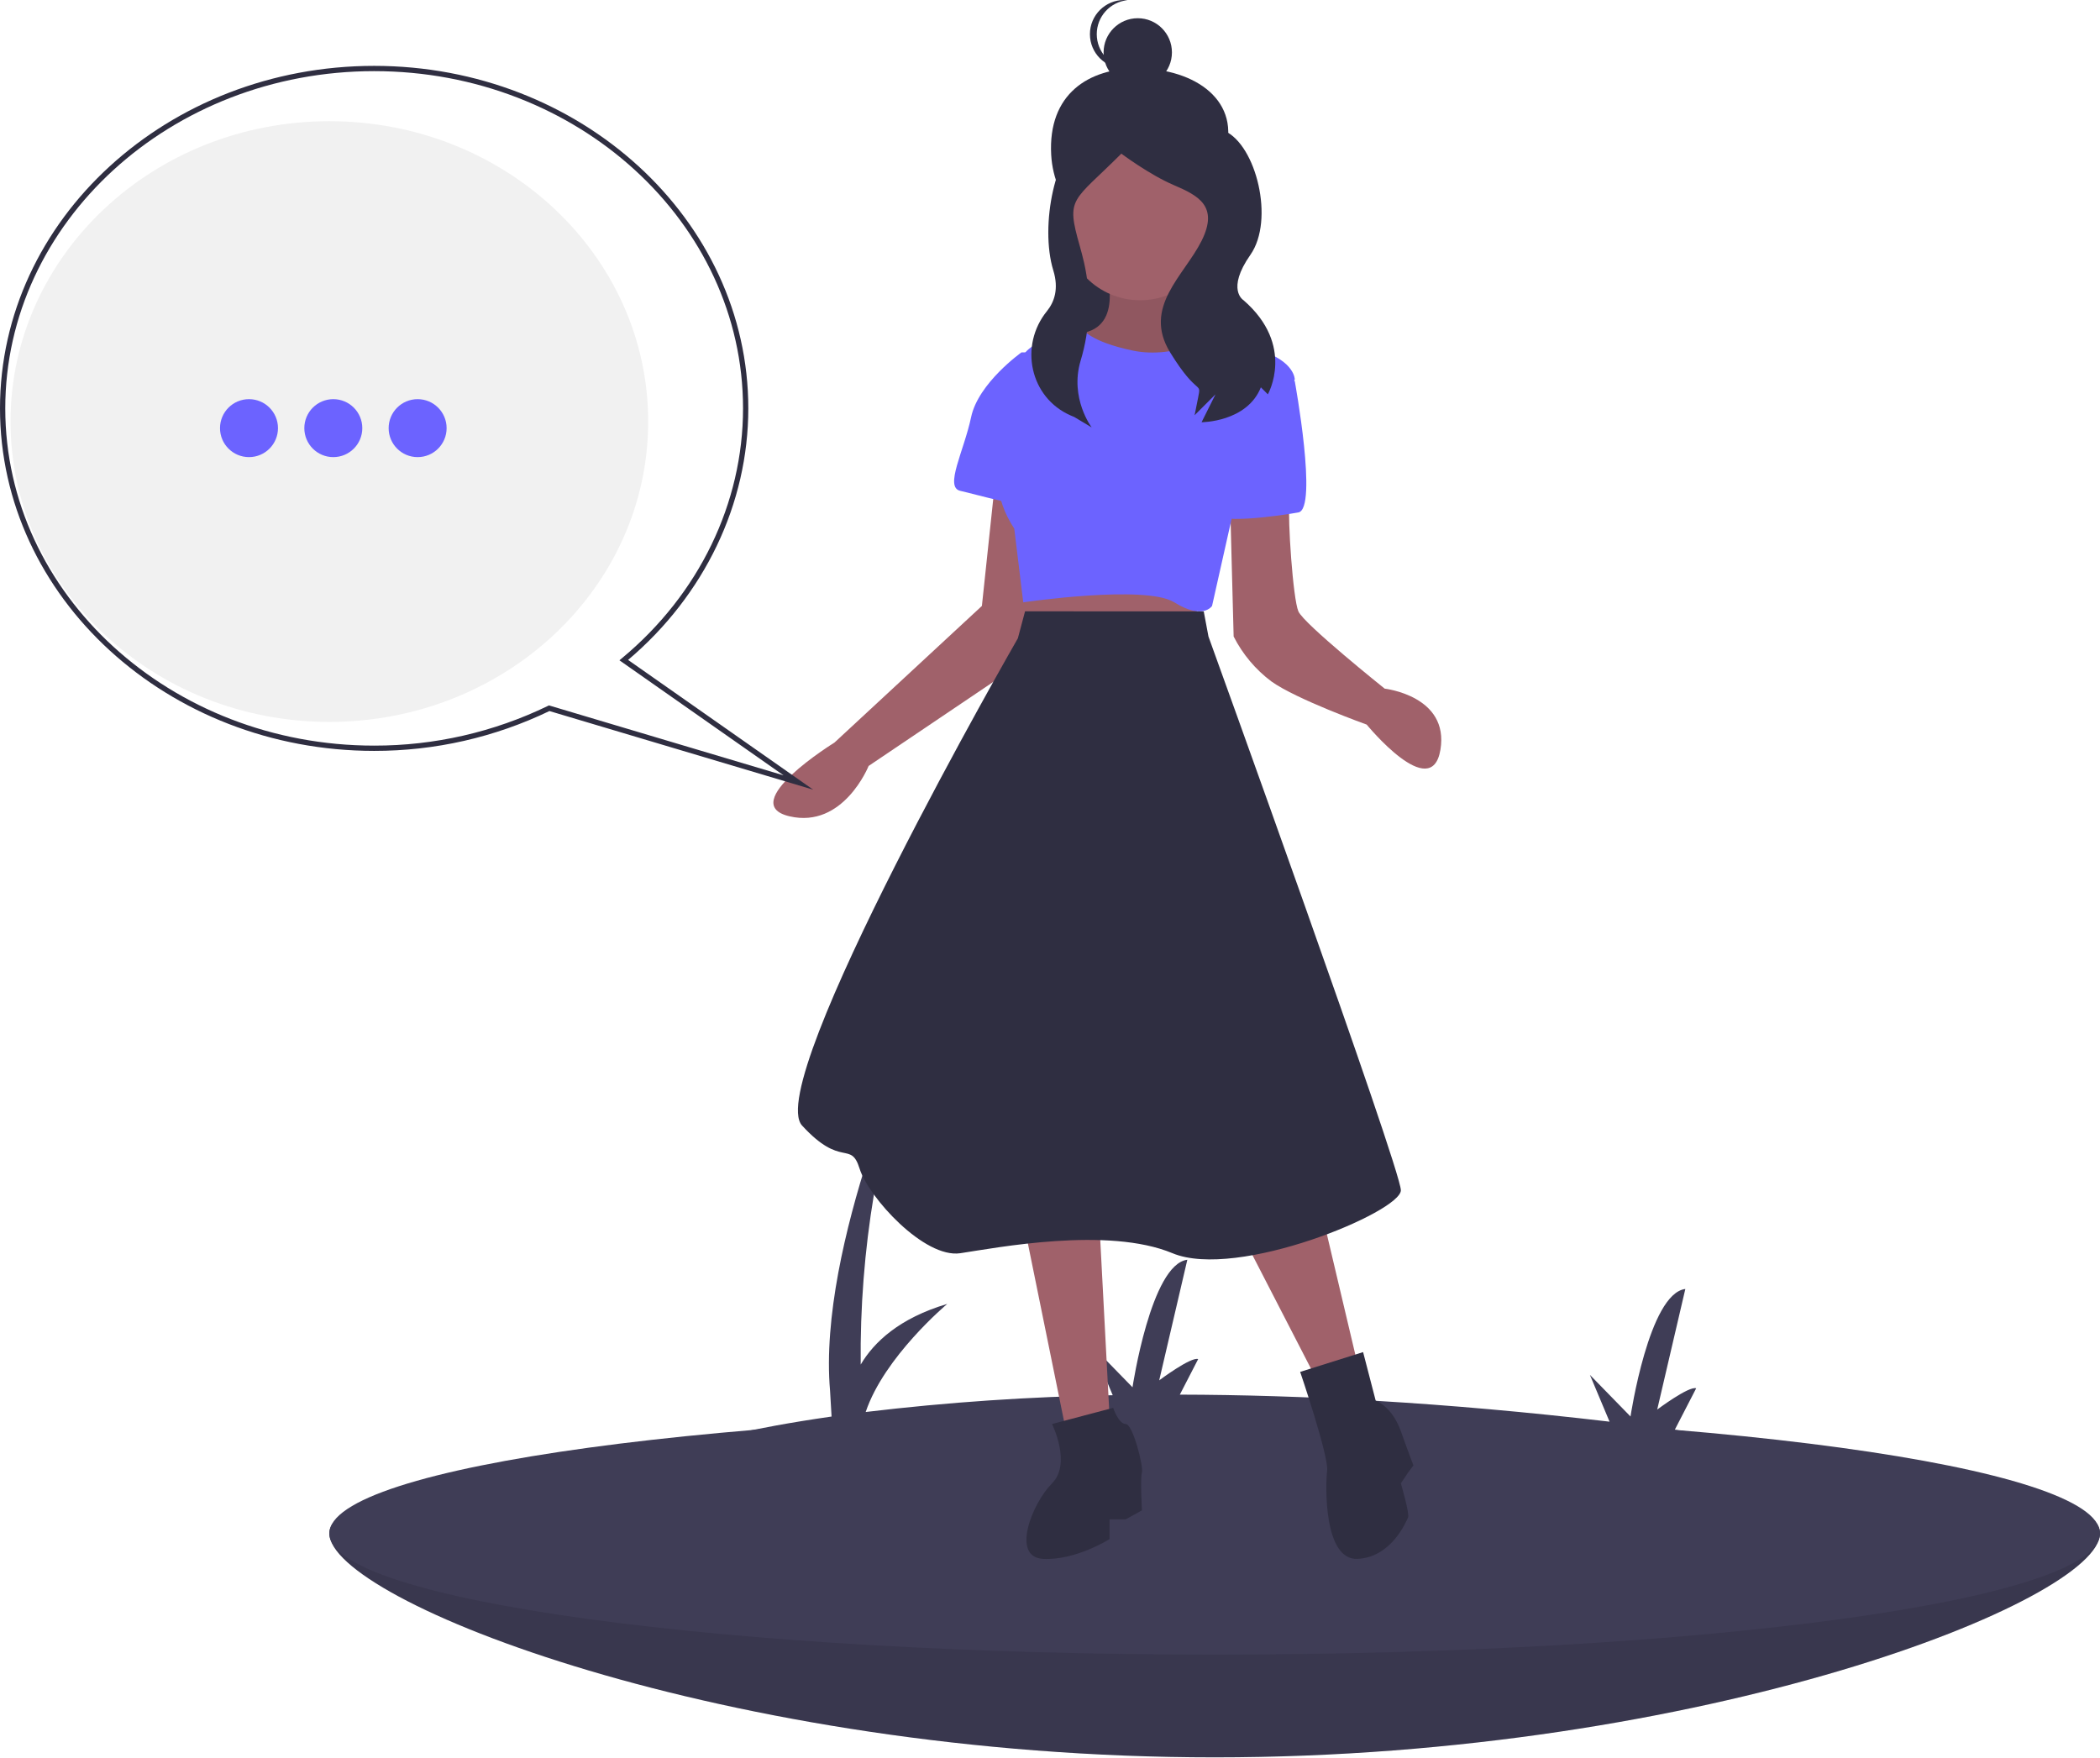
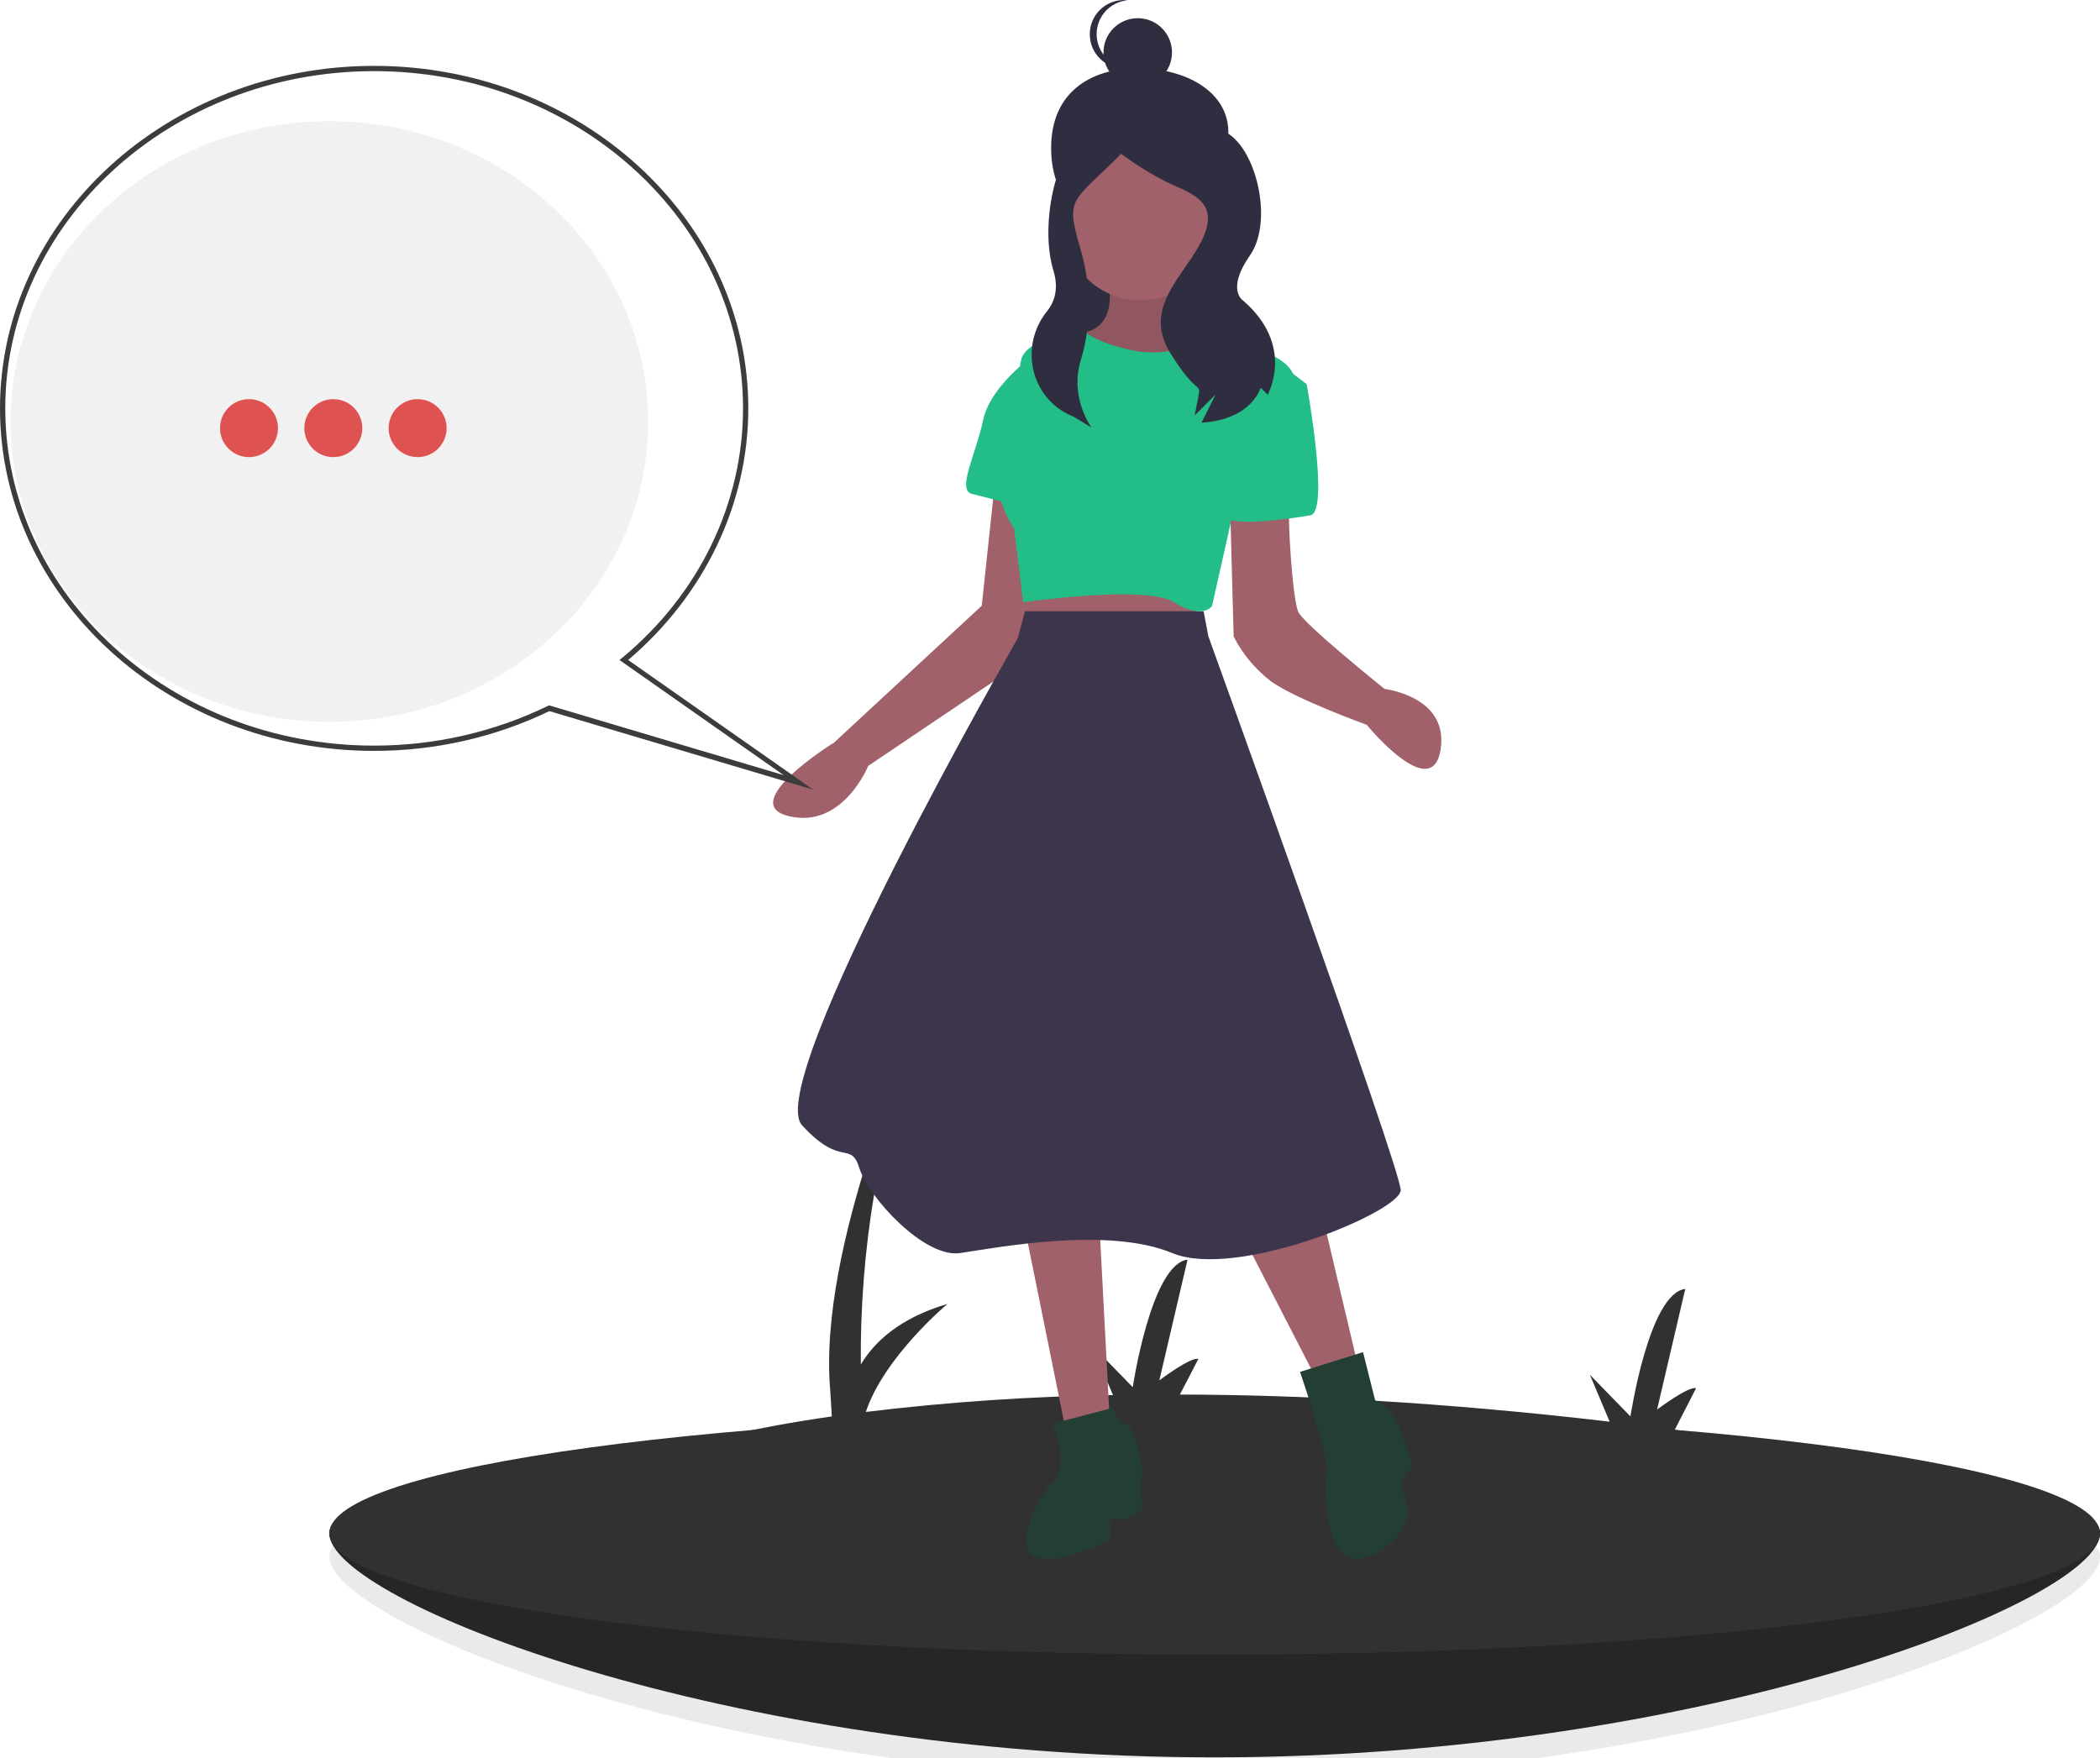
- <svg xmlns="http://www.w3.org/2000/svg" id="acaf7998-b12f-450b-972e-34e26f1defdd" data-name="Layer 1" width="797" height="667" viewBox="0 0 797 667">
-   <ellipse cx="125" cy="160" rx="121" ry="114" fill="#f1f1f1" />
-   <path d="M901.389,668.92q-33.42-5.662-64.281-9.725l8.133-15.769c-2.743-.953-14.792,8.078-14.792,8.078l10.674-45.775c-13.793,1.663-20.806,48.402-20.806,48.402l-15.411-15.802,7.461,17.766c-62.968-7.415-117.349-10.165-163.09-10.264l6.961-13.497c-2.743-.953-14.792,8.078-14.792,8.078l10.674-45.775c-13.793,1.663-20.806,48.402-20.806,48.402l-15.411-15.802,7.902,18.817a916.12,916.12,0,0,0-93.754,6.368c7.041-21.026,30.96-41.023,30.96-41.023-18.267,5.433-27.849,14.537-32.855,23.024A368.671,368.671,0,0,1,549.465,507.043S511.708,589.205,516.526,644.355l.576,9.793C485.093,658.732,469,663.5,469,663.5Z" transform="translate(-201.5 -116.5)" fill="#3f3d56" />
-   <path d="M998.5,698.5c0,25.405-150.432,85-336,85s-336-59.595-336-85,150.432-7,336-7S998.5,673.095,998.5,698.5Z" transform="translate(-201.5 -116.5)" fill="#3f3d56" />
-   <path d="M998.5,698.5c0,25.405-150.432,85-336,85s-336-59.595-336-85,150.432-7,336-7S998.5,673.095,998.5,698.5Z" transform="translate(-201.5 -116.5)" opacity="0.1" />
-   <ellipse cx="461" cy="582" rx="336" ry="46" fill="#3f3d56" />
-   <path d="M666.161,175.29c-5.806,17.19-14.709,32.853-32.853,32.853s-31.831-14.738-32.853-32.853c-1.306-23.148,14.29-32.949,32.853-32.853C655.237,142.55,673.051,154.889,666.161,175.29Z" transform="translate(-201.5 -116.5)" fill="#2f2e41" />
-   <rect x="404.703" y="54.42" width="53.737" height="78.314" fill="#2f2e41" />
-   <polygon points="389.032 221.109 391.762 241.582 455.228 237.487 451.816 219.061 389.032 221.109" fill="#a0616a" />
-   <path d="M620.559,216.817s8.189,22.52-7.507,25.933,2.73,18.426,2.73,18.426l24.568-1.365,17.061-4.777,5.459-9.554s-21.156-10.919-15.014-27.98Z" transform="translate(-201.5 -116.5)" fill="#a0616a" />
-   <path d="M620.559,216.817s8.189,22.52-7.507,25.933,2.73,18.426,2.73,18.426l24.568-1.365,17.061-4.777,5.459-9.554s-21.156-10.919-15.014-27.98Z" transform="translate(-201.5 -116.5)" opacity="0.1" />
-   <path d="M668.33,306.217l1.365,51.865a49.002,49.002,0,0,0,14.331,17.061C693.58,381.967,720.195,391.521,720.195,391.521s24.568,30.027,27.98,9.554-21.156-23.203-21.156-23.203-30.71-24.568-32.757-29.345-4.095-34.804-3.412-41.629S668.33,306.217,668.33,306.217Z" transform="translate(-201.5 -116.5)" fill="#a0616a" />
-   <polygon points="387.667 459.961 404.046 540.489 421.107 537.759 417.012 459.961 387.667 459.961" fill="#a0616a" />
-   <polygon points="465.465 457.232 499.587 523.428 515.283 517.968 497.539 442.9 465.465 457.232" fill="#a0616a" />
-   <path d="M578.931,301.44l-4.777,45.041-55.96,51.865s-37.534,23.203-17.061,27.98,30.027-19.108,30.027-19.108L591.897,366.271s2.73-60.054,0-62.784S578.931,301.44,578.931,301.44Z" transform="translate(-201.5 -116.5)" fill="#a0616a" />
-   <path d="M664.235,243.432s-16.378,9.554-32.757,6.142-19.108-8.189-19.108-8.189-21.156,3.412-23.203,11.601,0,20.473,0,20.473-18.426,19.791-2.73,43.676l3.412,27.98s46.406-6.824,57.325,0,14.331,1.365,14.331,1.365l7.507-33.439,23.885-52.548s0-6.824-12.966-10.919S664.235,243.432,664.235,243.432Z" transform="translate(-201.5 -116.5)" fill="#6c63ff" />
-   <path d="M684.026,254.351l8.872,6.824s8.872,48.453,1.365,49.818-32.075,4.777-32.075,0S684.026,254.351,684.026,254.351Z" transform="translate(-201.5 -116.5)" fill="#6c63ff" />
-   <path d="M593.944,250.257h-4.777s-16.378,11.601-19.108,24.568-10.237,26.615-4.095,27.98,24.568,6.824,27.297,4.777S593.944,250.257,593.944,250.257Z" transform="translate(-201.5 -116.5)" fill="#6c63ff" />
-   <path d="M658.349,348.548l-67.816-.02-2.73,10.237S490.896,527.326,505.91,543.704s18.426,5.459,21.838,16.378,24.568,34.122,38.216,32.075,55.96-10.237,80.527,0,86.669-15.696,86.669-23.885-73.021-210.19-73.021-210.19Z" transform="translate(-201.5 -116.5)" fill="#2f2e41" />
-   <path d="M623.971,650.847l-23.203,6.142s7.507,15.014,0,22.52-15.696,27.98-3.412,28.662,25.25-7.507,25.25-7.507v-7.507h6.142l6.142-3.412s-.682-12.284,0-14.331-3.412-18.426-6.142-18.426S623.971,650.847,623.971,650.847Z" transform="translate(-201.5 -116.5)" fill="#2f2e41" />
-   <path d="M718.83,629.691l-23.885,7.507s10.919,32.075,10.237,37.534-1.365,34.122,11.601,33.439,18.426-14.331,19.108-15.696-2.73-12.966-2.73-12.966l2.73-4.095,2.047-2.73s-1.365-3.412-4.777-12.966-9.554-11.601-9.554-11.601Z" transform="translate(-201.5 -116.5)" fill="#2f2e41" />
-   <circle cx="431.808" cy="19.885" r="12.968" fill="#2f2e41" />
-   <path d="M617.746,129.468a12.969,12.969,0,0,1,11.672-12.903c-.427-.042-.859-.065-1.297-.065a12.968,12.968,0,1,0,0,25.937c.438,0,.87-.023,1.297-.065A12.969,12.969,0,0,1,617.746,129.468Z" transform="translate(-201.5 -116.5)" fill="#2f2e41" />
-   <circle cx="432.708" cy="85.304" r="28.662" fill="#a0616a" />
-   <path d="M623.768,166.213s-.271-1.507-10.861,2.464-16.939,33.279-11.644,50.489c2.134,6.935.398,11.936-2.435,15.435-10.632,13.129-6.447,32.849,9.04,39.601q.656.286,1.338.565l6.619,3.971s-8.438-11.103-4.215-25.305a72.817,72.817,0,0,0,1.314-37.277c-.484-2.08-1.035-4.224-1.66-6.412-5.295-18.534-2.72-16.393,15.814-34.927,0,0,10.591,7.943,19.857,11.914s17.21,7.943,10.591,21.181-22.505,25.153-11.914,42.363,11.914,10.591,10.591,17.21h0l-1.324,6.619,7.943-7.943L657.526,276.753s17.21,0,22.505-13.238l2.648,2.648s10.591-18.534-9.267-35.743c0,0-6.619-3.971,2.648-17.21s2.15-41.701-9.765-46.996S623.768,166.213,623.768,166.213Z" transform="translate(-201.5 -116.5)" fill="#2f2e41" />
-   <path d="M510.121,416.219,410.02,386.375A152.88,152.88,0,0,1,343.5,401.5c-78.299,0-142-58.318-142-130s63.701-130,142-130,142,58.318,142,130c0,36.187-16.613,70.913-45.625,95.475Zm-100.278-31.983.375.111,88.662,26.434-62.291-43.667,1.007-.837C466.769,342.05,483.5,307.505,483.5,271.5c0-70.58-62.804-128-140-128s-140,57.42-140,128,62.804,128,140,128a150.823,150.823,0,0,0,65.992-15.092Z" transform="translate(-201.5 -116.5)" fill="#2f2e41" />
-   <circle cx="94.5" cy="162.5" r="11" fill="#6c63ff" />
-   <circle cx="126.5" cy="162.5" r="11" fill="#6c63ff" />
-   <circle cx="158.5" cy="162.5" r="11" fill="#6c63ff" />
+ <svg xmlns="http://www.w3.org/2000/svg" version="1.1" id="acaf7998-b12f-450b-972e-34e26f1defdd" x="0px" y="0px" viewBox="0 0 797 667" style="enable-background:new 0 0 797 667;" xml:space="preserve">
+   <style type="text/css">
+ 	.st0{fill:#F1F1F1;}
+ 	.st1{fill:#262626;}
+ 	.st2{opacity:0.1;fill:#262626;enable-background:new    ;}
+ 	.st3{fill:#313131;}
+ 	.st4{fill:#2F2E41;}
+ 	.st5{fill:#A0616A;}
+ 	.st6{opacity:0.1;enable-background:new    ;}
+ 	.st7{fill:#3C354C;}
+ 	.st8{fill:#233F34;}
+ 	.st9{fill:#23BE87;}
+ 	.st10{fill:#DF5252;}
+ 	.st11{fill:#3C3C3C;}
+ </style>
+   <ellipse class="st0" cx="125" cy="160" rx="121" ry="114" />
+   <path class="st1" d="M797,582c0,25.4-150.4,85-336,85s-336-59.6-336-85s150.4-7,336-7S797,556.6,797,582z" />
+   <path class="st2" d="M797,590.8c0,25.4-150.4,85-336,85s-336-59.6-336-85s150.4-7,336-7S797,565.3,797,590.8z" />
+   <g>
+     <path class="st3" d="M699.9,552.4c-22.3-3.8-43.7-7-64.3-9.7l8.1-15.8c-2.7-1-14.8,8.1-14.8,8.1l10.7-45.8   c-13.8,1.7-20.8,48.4-20.8,48.4l-15.4-15.8l7.5,17.8c-63-7.4-117.3-10.2-163.1-10.3l7-13.5c-2.7-1-14.8,8.1-14.8,8.1l10.7-45.8   c-13.8,1.7-20.8,48.4-20.8,48.4l-15.4-15.8l7.9,18.8c-31.3,0.5-62.6,2.6-93.8,6.4c7-21,31-41,31-41c-18.3,5.4-27.8,14.5-32.9,23   c-0.4-43.4,6.8-86.5,21.3-127.4c0,0-37.8,82.2-32.9,137.3l0.6,9.8c-32,4.6-48.1,9.4-48.1,9.4L699.9,552.4z" />
+     <ellipse class="st3" cx="461" cy="582" rx="336" ry="46" />
+   </g>
+   <path class="st4" d="M464.7,58.8C458.9,76,450,91.6,431.8,91.6S400,76.9,399,58.8c-1.3-23.1,14.3-32.9,32.9-32.9  C453.7,26,471.6,38.4,464.7,58.8z" />
+   <rect x="404.7" y="54.4" class="st4" width="53.7" height="78.3" />
+   <polygon class="st5" points="389,221.1 391.8,241.6 455.2,237.5 451.8,219.1 " />
+   <path class="st5" d="M419.1,100.3c0,0,8.2,22.5-7.5,25.9c-15.7,3.4,2.7,18.4,2.7,18.4l24.6-1.4l17.1-4.8l5.5-9.6  c0,0-21.2-10.9-15-28L419.1,100.3z" />
+   <path class="st6" d="M419.1,100.3c0,0,8.2,22.5-7.5,25.9c-15.7,3.4,2.7,18.4,2.7,18.4l24.6-1.4l17.1-4.8l5.5-9.6  c0,0-21.2-10.9-15-28L419.1,100.3z" />
+   <path class="st5" d="M466.8,189.7l1.4,51.9c3.4,6.7,8.3,12.5,14.3,17.1c9.6,6.8,36.2,16.4,36.2,16.4s24.6,30,28,9.6  s-21.2-23.2-21.2-23.2s-30.7-24.6-32.8-29.3s-4.1-34.8-3.4-41.6S466.8,189.7,466.8,189.7z" />
+   <polygon class="st5" points="387.7,460 404,540.5 421.1,537.8 417,460 " />
+   <polygon class="st5" points="465.5,457.2 499.6,523.4 515.3,518 497.5,442.9 " />
+   <path class="st5" d="M377.4,184.9l-4.8,45l-56,51.9c0,0-37.5,23.2-17.1,28s30-19.1,30-19.1l60.7-40.9c0,0,2.7-60.1,0-62.8  S377.4,184.9,377.4,184.9z" />
+   <path class="st7" d="M456.8,232l-67.8,0l-2.7,10.2c0,0-96.9,168.6-81.9,184.9c15,16.4,18.4,5.5,21.8,16.4s24.6,34.1,38.2,32.1  s56-10.2,80.5,0s86.7-15.7,86.7-23.9s-73-210.2-73-210.2L456.8,232z" />
+   <g>
+     <path class="st8" d="M422.5,534.3l-23.2,6.1c0,0,7.5,15,0,22.5s-15.7,28-3.4,28.7s25.3-7.5,25.3-7.5v-7.5h6.1l6.1-3.4   c0,0-0.7-12.3,0-14.3s-3.4-18.4-6.1-18.4S422.5,534.3,422.5,534.3z" />
+     <path class="st8" d="M517.3,513.2l-23.9,7.5c0,0,10.9,32.1,10.2,37.5s-1.4,34.1,11.6,33.4s18.4-14.3,19.1-15.7s-2.7-13-2.7-13   l2.7-4.1l2-2.7c0,0-1.4-3.4-4.8-13s-9.6-11.6-9.6-11.6L517.3,513.2z" />
+   </g>
+   <g>
+     <path class="st9" d="M487,139l8.9,6.8c0,0,8.9,48.5,1.4,49.8s-32.1,4.8-32.1,0S487,139,487,139z" />
+     <path class="st9" d="M397,134.9h-4.8c0,0-16.4,11.6-19.1,24.6s-10.2,26.6-4.1,28s24.6,6.8,27.3,4.8S397,134.9,397,134.9z" />
+     <path class="st9" d="M462.7,126.9c0,0-16.4,9.6-32.8,6.1s-19.1-8.2-19.1-8.2s-21.2,3.4-23.2,11.6c-2,8.2,0,20.5,0,20.5   s-18.4,19.8-2.7,43.7l3.4,28c0,0,46.4-6.8,57.3,0S460,230,460,230l7.5-33.4l23.9-52.5c0,0,0-6.8-13-10.9S462.7,126.9,462.7,126.9z" />
+     <circle class="st10" cx="94.5" cy="162.5" r="11" />
+     <circle class="st10" cx="126.5" cy="162.5" r="11" />
+     <circle class="st10" cx="158.5" cy="162.5" r="11" />
+   </g>
+   <circle class="st4" cx="431.8" cy="19.9" r="13" />
+   <path class="st4" d="M416.2,13c0-6.7,5-12.2,11.7-12.9c-0.4,0-0.9-0.1-1.3-0.1c-7.2,0-13,5.8-13,13s5.8,13,13,13c0,0,0,0,0,0  c0.4,0,0.9,0,1.3-0.1C421.3,25.2,416.2,19.6,416.2,13z" />
+   <circle class="st5" cx="432.7" cy="85.3" r="28.7" />
+   <path class="st4" d="M422.3,49.7c0,0-0.3-1.5-10.9,2.5s-16.9,33.3-11.6,50.5c2.1,6.9,0.4,11.9-2.4,15.4c-10.6,13.1-6.4,32.8,9,39.6  c0.4,0.2,0.9,0.4,1.3,0.6l6.6,4c0,0-8.4-11.1-4.2-25.3c3.7-12.1,4.1-24.9,1.3-37.3c-0.5-2.1-1-4.2-1.7-6.4  c-5.3-18.5-2.7-16.4,15.8-34.9c0,0,10.6,7.9,19.9,11.9s17.2,7.9,10.6,21.2s-22.5,25.2-11.9,42.4s11.9,10.6,10.6,17.2l0,0l-1.3,6.6  l7.9-7.9l-5.3,10.6c0,0,17.2,0,22.5-13.2l2.6,2.6c0,0,10.6-18.5-9.3-35.7c0,0-6.6-4,2.6-17.2s2.1-41.7-9.8-47S422.3,49.7,422.3,49.7  z" />
+   <path class="st11" d="M308.6,299.7l-100.1-29.8C187.8,279.9,165,285,142,285C63.7,285,0,226.7,0,155S63.7,25,142,25  s142,58.3,142,130c0,36.2-16.6,70.9-45.6,95.5L308.6,299.7z M208.3,267.7l0.4,0.1l88.7,26.4l-62.3-43.7l1-0.8  C265.3,225.6,282,191,282,155c0-70.6-62.8-128-140-128S2,84.4,2,155s62.8,128,140,128c22.9,0,45.4-5.1,66-15.1L208.3,267.7z" />
</svg>
